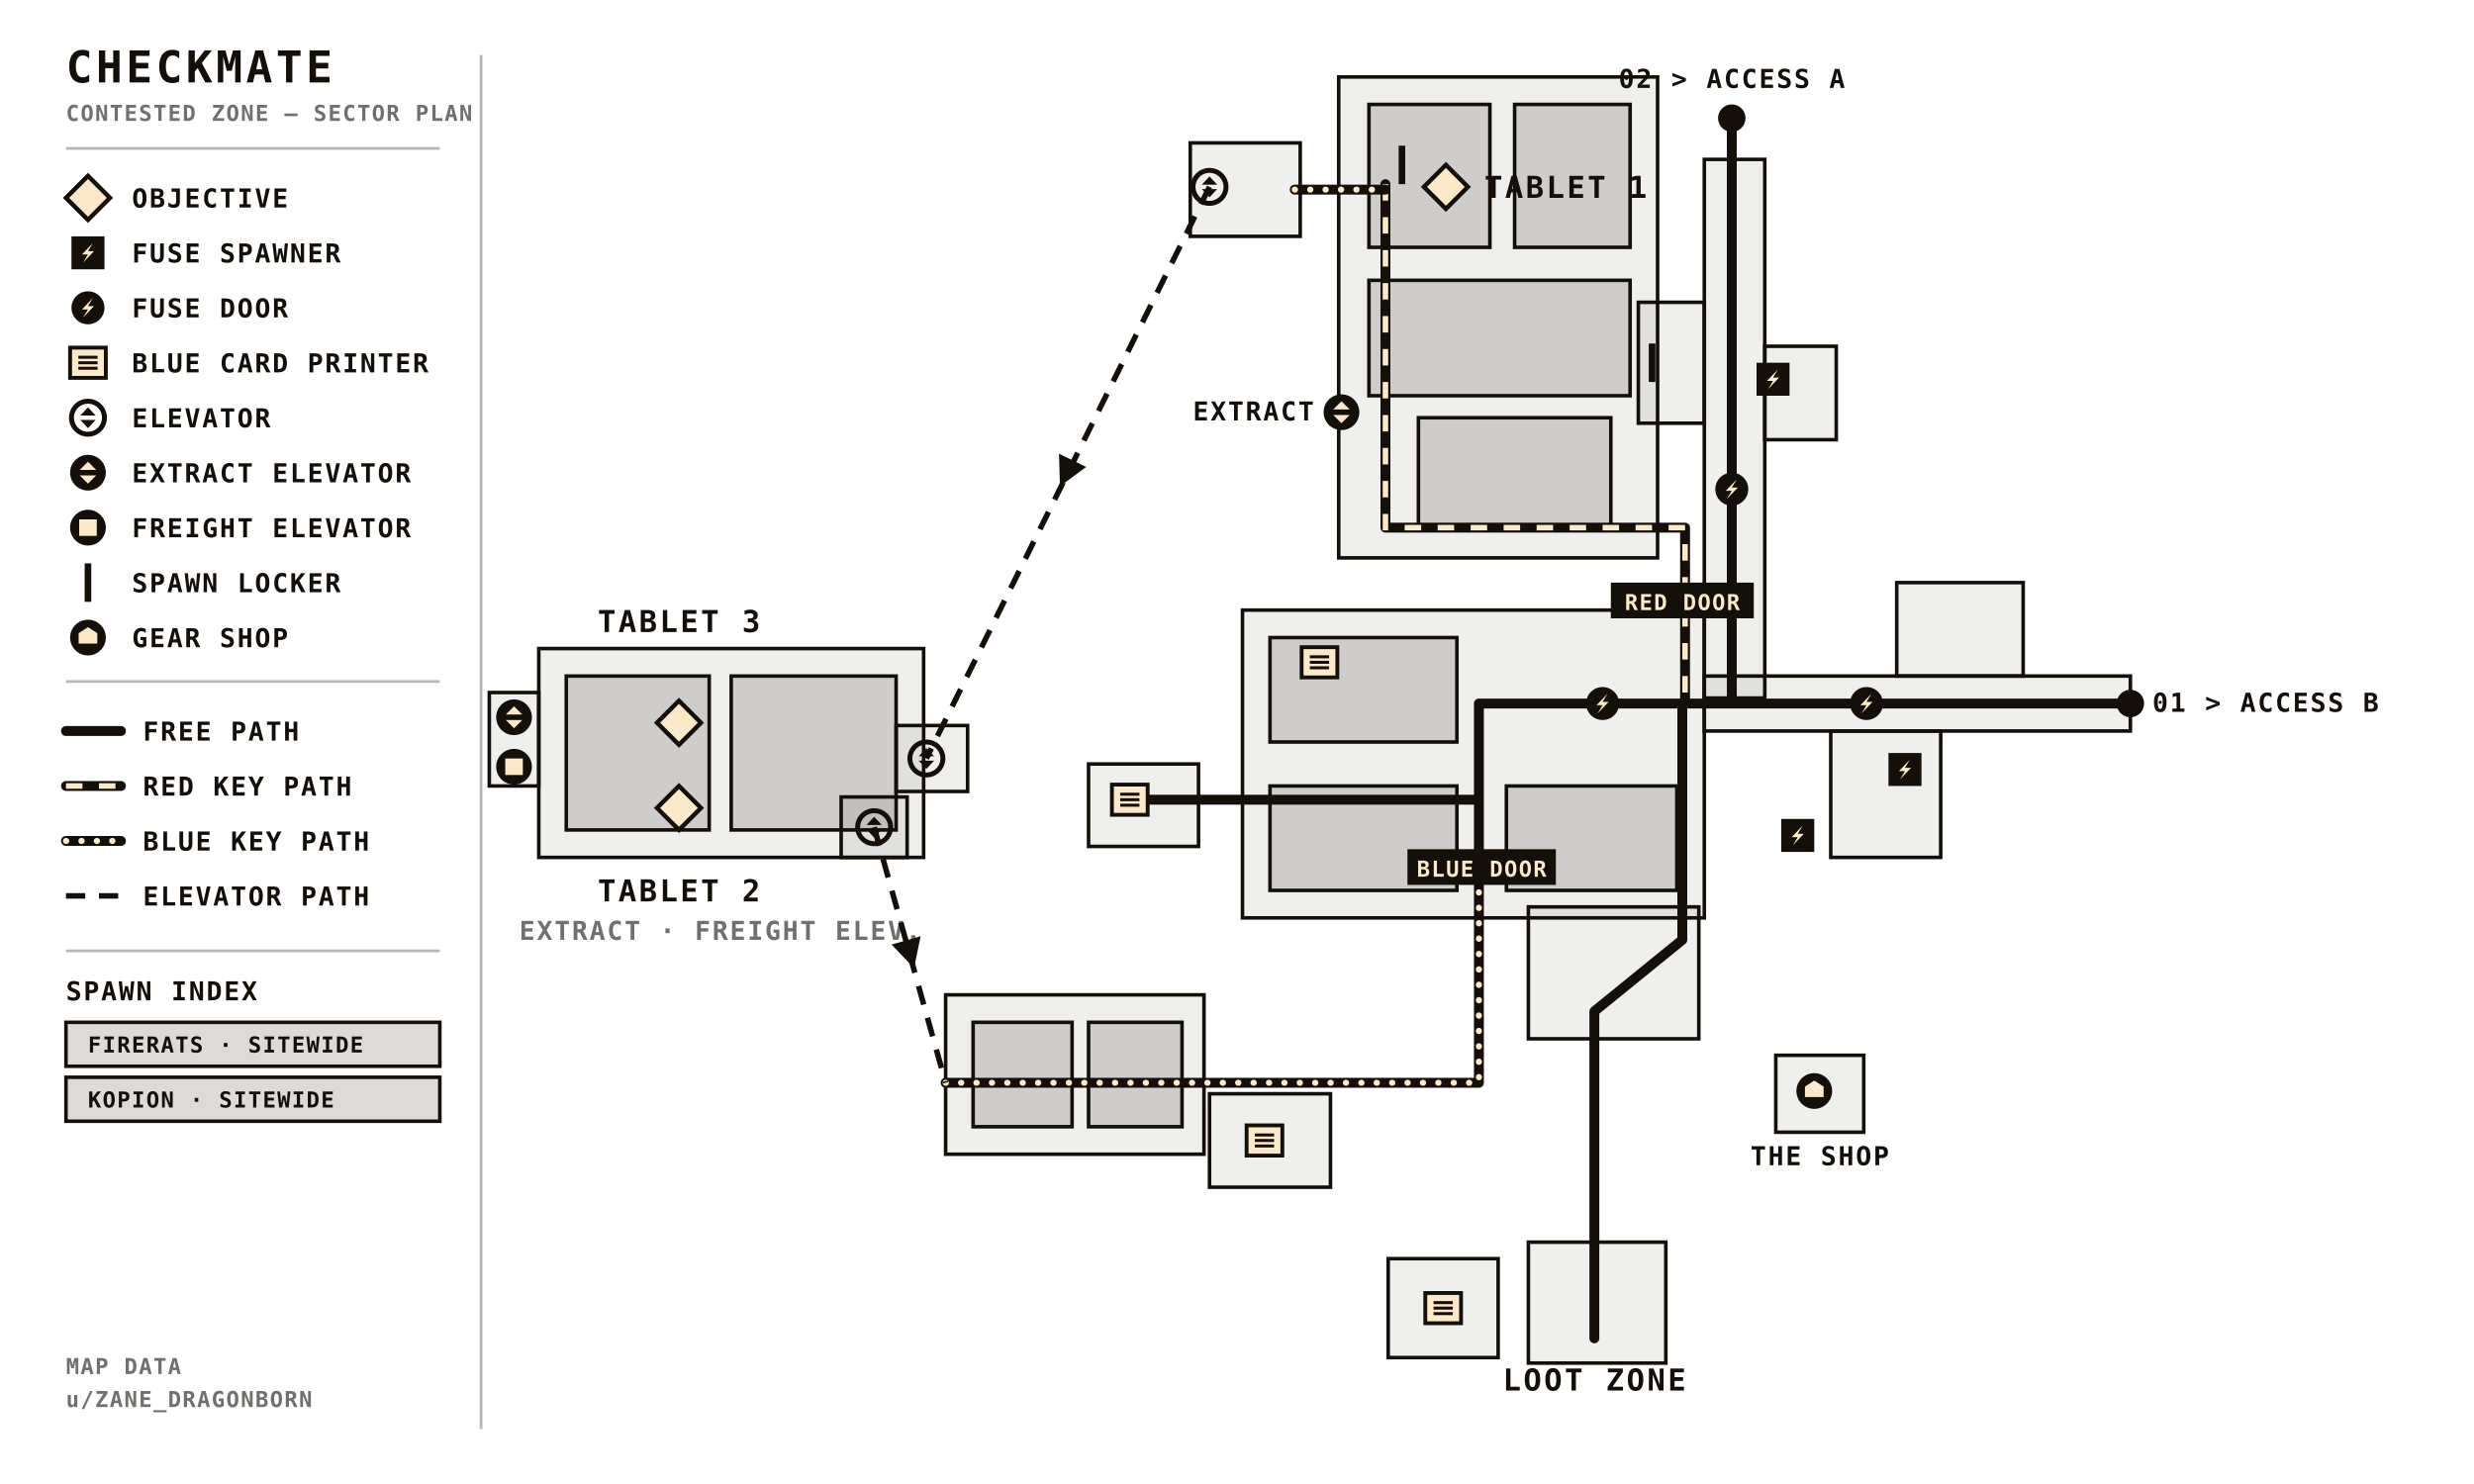
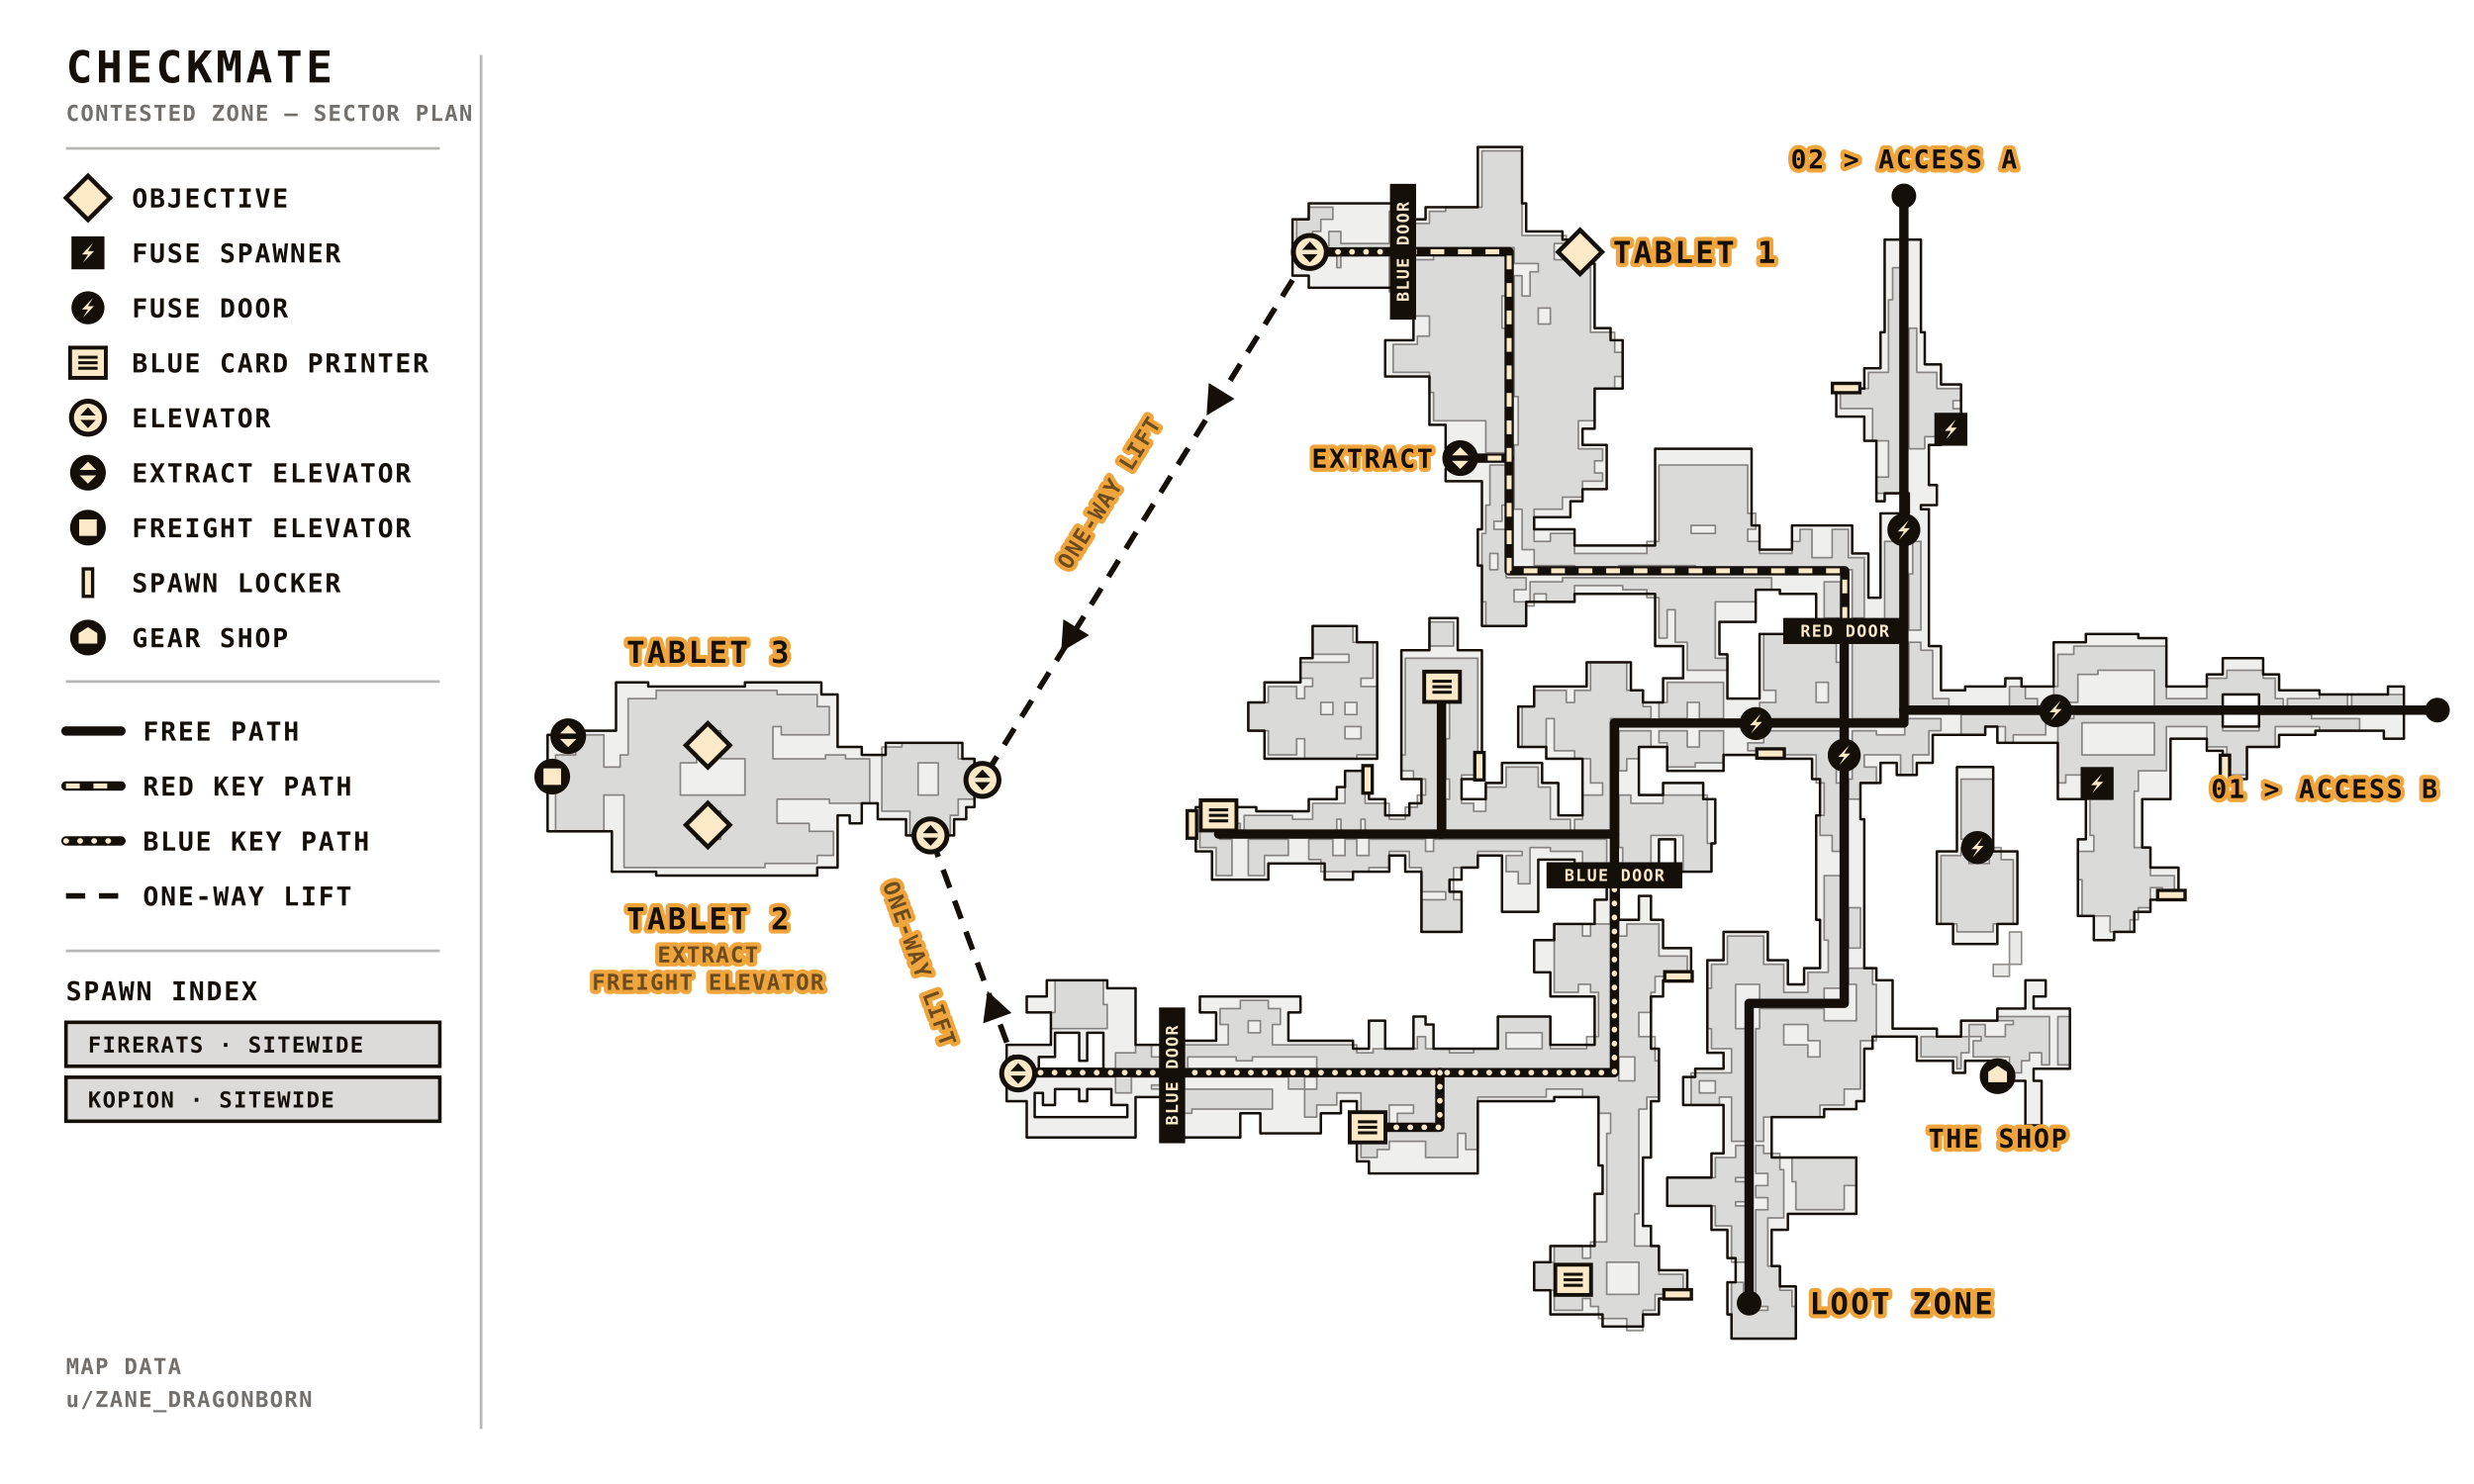
<svg xmlns="http://www.w3.org/2000/svg" viewBox="0 0 900 540" role="img" aria-labelledby="ttl">
  <style>
    text{font-family:ui-monospace,"JetBrains Mono",Menlo,Consolas,monospace;fill:#150F0A}
    .t-lg{font-size:16px;font-weight:700;letter-spacing:.08em}
    .t{font-size:11px;font-weight:700;letter-spacing:.08em}
    .t-sm{font-size:9.5px;font-weight:700;letter-spacing:.07em}
    .t-xs{font-size:8px;font-weight:700;letter-spacing:.06em}
+     .t-pl{font-size:6px;font-weight:700;letter-spacing:.08em}
    .dim{fill:rgba(21,15,10,.6)}
    .cream{fill:#FBE9C8}
-     .rm{fill:rgba(21,15,10,.07);stroke:#150F0A;stroke-width:1.3}
+     .env{fill:rgba(21,15,10,.07);stroke:#150F0A;stroke-width:.9;stroke-linejoin:round}
+     .rm{fill:rgba(21,15,10,.09);stroke:rgba(21,15,10,.45);stroke-width:.6;stroke-linejoin:round}
    .rm2{fill:rgba(21,15,10,.15);stroke:#150F0A;stroke-width:1.3}
    .hair{stroke:rgba(21,15,10,.3);stroke-width:1;fill:none}
-     .p{fill:none;stroke:#150F0A;stroke-width:3.6;stroke-linecap:round;stroke-linejoin:round}
-     .k-red{fill:none;stroke:#FBE9C8;stroke-width:2;stroke-dasharray:6 6}
-     .k-blue{fill:none;stroke:#FBE9C8;stroke-width:2.2;stroke-dasharray:.1 5.5;stroke-linecap:round}
+     .halo{paint-order:stroke;stroke:#EFA53C;stroke-width:3px;stroke-linejoin:round}
+     .p{fill:none;stroke:#150F0A;stroke-width:3.4;stroke-linecap:round;stroke-linejoin:round}
+     .k-red{fill:none;stroke:#FBE9C8;stroke-width:1.8;stroke-dasharray:5 5}
+     .k-blue{fill:none;stroke:#FBE9C8;stroke-width:2;stroke-dasharray:.1 5;stroke-linecap:round}
    .lift{fill:none;stroke:#150F0A;stroke-width:2;stroke-dasharray:7 5}
  </style>
  <defs>
    <g id="obj">
      <path d="M0,-8 8,0 0,8 -8,0Z" fill="#FBE9C8" stroke="#150F0A" stroke-width="1.6" />
    </g>
    <g id="bolt">
      <path d="M1.8,-3.6 -2.2,.6 0,.6 -1.8,3.6 2.2,-.6 0,-.6Z" fill="#FBE9C8" />
    </g>
    <g id="fdoor">
      <circle r="6" fill="#150F0A" />
      <use href="#bolt" />
    </g>
    <g id="fspawn">
      <rect x="-6" y="-6" width="12" height="12" fill="#150F0A" />
      <use href="#bolt" />
    </g>
    <g id="print">
      <rect x="-6.5" y="-5.5" width="13" height="11" fill="#FBE9C8" stroke="#150F0A" stroke-width="1.4" />
      <path d="M-3.5,-2h7M-3.5,0h7M-3.5,2h7" stroke="#150F0A" stroke-width="1.1" />
    </g>
    <g id="elev">
-       <circle r="6" fill="none" stroke="#150F0A" stroke-width="1.8" />
+       <circle r="6" fill="#FBE9C8" stroke="#150F0A" stroke-width="1.8" />
      <path d="M0,-3.8 2.8,-.8 -2.8,-.8Z M0,3.8 2.8,.8 -2.8,.8Z" fill="#150F0A" />
    </g>
    <g id="extr">
      <circle r="6.5" fill="#150F0A" />
      <path d="M0,-4 3,-1 -3,-1Z M0,4 3,1 -3,1Z" fill="#FBE9C8" />
    </g>
    <g id="frgt">
      <circle r="6.5" fill="#150F0A" />
      <rect x="-3.2" y="-3" width="6.4" height="6" fill="#FBE9C8" />
    </g>
    <g id="shop">
      <circle r="6.5" fill="#150F0A" />
      <path d="M-3.4,2.2v-3.8L0,-3.8 3.4,-1.6v3.8Z" fill="#FBE9C8" />
    </g>
    <g id="lock">
-       <rect x="-1.2" y="-7" width="2.4" height="14" fill="#150F0A" />
+       <rect x="-1.7" y="-5" width="3.4" height="10" fill="#FBE9C8" stroke="#150F0A" stroke-width="1.2" />
    </g>
    <g id="arrow">
      <path d="M-5,-5.5 5.5,0 -5,5.5Z" fill="#150F0A" />
    </g>
  </defs>
  <g>
    <text class="t-lg" x="24" y="30">CHECKMATE</text>
    <text class="t-xs dim" x="24" y="44">CONTESTED ZONE — SECTOR PLAN</text>
    <path class="hair" d="M24,54H160" />
    <use href="#obj" x="32" y="72" />
    <text class="t-sm" x="48" y="75.5">OBJECTIVE</text>
    <use href="#fspawn" x="32" y="92" />
    <text class="t-sm" x="48" y="95.5">FUSE SPAWNER</text>
    <use href="#fdoor" x="32" y="112" />
    <text class="t-sm" x="48" y="115.5">FUSE DOOR</text>
    <use href="#print" x="32" y="132" />
    <text class="t-sm" x="48" y="135.5">BLUE CARD PRINTER</text>
    <use href="#elev" x="32" y="152" />
    <text class="t-sm" x="48" y="155.5">ELEVATOR</text>
    <use href="#extr" x="32" y="172" />
    <text class="t-sm" x="48" y="175.5">EXTRACT ELEVATOR</text>
    <use href="#frgt" x="32" y="192" />
    <text class="t-sm" x="48" y="195.5">FREIGHT ELEVATOR</text>
    <use href="#lock" x="32" y="212" />
    <text class="t-sm" x="48" y="215.5">SPAWN LOCKER</text>
    <use href="#shop" x="32" y="232" />
    <text class="t-sm" x="48" y="235.5">GEAR SHOP</text>
    <path class="hair" d="M24,248H160" />
    <path class="p" d="M24,266H44" />
    <text class="t-sm" x="52" y="269.5">FREE PATH</text>
    <path class="p" d="M24,286H44" />
    <path class="k-red" d="M24,286H44" />
    <text class="t-sm" x="52" y="289.5">RED KEY PATH</text>
    <path class="p" d="M24,306H44" />
    <path class="k-blue" d="M24,306H44" />
    <text class="t-sm" x="52" y="309.5">BLUE KEY PATH</text>
    <path class="lift" d="M24,326H44" />
-     <text class="t-sm" x="52" y="329.5">ELEVATOR PATH</text>
+     <text class="t-sm" x="52" y="329.5">ONE-WAY LIFT</text>
    <path class="hair" d="M24,346H160" />
    <text class="t-sm" x="24" y="364">SPAWN INDEX</text>
    <rect class="rm2" x="24" y="372" width="136" height="16" />
    <text class="t-xs" x="32" y="383">FIRERATS · SITEWIDE</text>
    <rect class="rm2" x="24" y="392" width="136" height="16" />
    <text class="t-xs" x="32" y="403">KOPION · SITEWIDE</text>
    <text class="t-xs dim" x="24" y="500">MAP DATA</text>
    <text class="t-xs dim" x="24" y="512">u/ZANE_DRAGONBORN</text>
    <path class="hair" d="M175,20V520" />
  </g>
  <g>
-     <rect class="rm" x="487" y="28" width="116" height="175" />
-     <rect class="rm2" x="498" y="38" width="44" height="52" />
-     <rect class="rm2" x="551" y="38" width="42" height="52" />
-     <rect class="rm2" x="498" y="102" width="95" height="42" />
-     <rect class="rm2" x="516" y="152" width="70" height="41" />
-     <rect class="rm" x="433" y="52" width="40" height="34" />
-     <rect class="rm" x="196" y="236" width="140" height="76" />
-     <rect class="rm2" x="206" y="246" width="52" height="56" />
-     <rect class="rm2" x="266" y="246" width="60" height="56" />
-     <rect class="rm" x="178" y="252" width="18" height="34" />
-     <rect class="rm" x="326" y="264" width="26" height="24" />
-     <rect class="rm" x="306" y="290" width="24" height="22" />
-     <rect class="rm" x="344" y="362" width="94" height="58" />
-     <rect class="rm2" x="354" y="372" width="36" height="38" />
-     <rect class="rm2" x="396" y="372" width="34" height="38" />
-     <rect class="rm" x="440" y="398" width="44" height="34" />
-     <rect class="rm" x="452" y="222" width="168" height="112" />
-     <rect class="rm2" x="462" y="232" width="68" height="38" />
-     <rect class="rm2" x="462" y="286" width="68" height="38" />
-     <rect class="rm2" x="548" y="286" width="62" height="38" />
-     <rect class="rm" x="396" y="278" width="40" height="30" />
-     <rect class="rm" x="620" y="58" width="22" height="196" />
-     <rect class="rm" x="596" y="110" width="24" height="44" />
-     <rect class="rm" x="642" y="126" width="26" height="34" />
-     <rect class="rm" x="620" y="246" width="155" height="20" />
-     <rect class="rm" x="666" y="266" width="40" height="46" />
-     <rect class="rm" x="690" y="212" width="46" height="34" />
-     <rect class="rm" x="556" y="330" width="62" height="48" />
-     <rect class="rm" x="505" y="458" width="40" height="36" />
-     <rect class="rm" x="556" y="452" width="50" height="44" />
-     <rect class="rm" x="646" y="384" width="32" height="28" />
-     <path class="p" d="M538,315V256H775 M630,43V256 M411,291H538 M612,256V342L580,368V487" />
-     <circle cx="630" cy="43" r="5" fill="#150F0A" />
-     <circle cx="775" cy="256" r="5" fill="#150F0A" />
-     <path class="p" d="M504,67V192H613V254" />
-     <path class="k-red" d="M504,67V192H613V254" />
-     <path class="p" d="M344,394H538V315 M471,69H504" />
-     <path class="k-blue" d="M344,394H538V315 M471,69H504" />
-     <path class="lift" d="M440,68 337,276 M318,301 344,394" />
-     <use href="#arrow" transform="translate(388,172) rotate(116)" />
-     <use href="#arrow" transform="translate(331,347) rotate(74)" />
-     <rect x="586" y="212" width="52" height="13" fill="#150F0A" />
-     <text class="t-xs cream" x="612" y="222" text-anchor="middle">RED DOOR</text>
-     <rect x="512" y="309" width="54" height="13" fill="#150F0A" />
-     <text class="t-xs cream" x="539" y="319" text-anchor="middle">BLUE DOOR</text>
-     <use href="#obj" x="526" y="68" />
-     <text class="t" x="540" y="72">TABLET 1</text>
-     <use href="#obj" x="247" y="263" />
-     <text class="t" x="247" y="230" text-anchor="middle">TABLET 3</text>
-     <use href="#obj" x="247" y="294" />
-     <text class="t" x="247" y="328" text-anchor="middle">TABLET 2</text>
-     <text class="t-sm dim" x="262" y="342" text-anchor="middle">EXTRACT · FREIGHT ELEV.</text>
-     <use href="#extr" x="488" y="150" />
-     <text class="t-sm" x="478" y="153" text-anchor="end">EXTRACT</text>
-     <use href="#extr" x="187" y="261" />
-     <use href="#frgt" x="187" y="279" />
-     <use href="#elev" x="440" y="68" />
-     <use href="#elev" x="337" y="276" />
-     <use href="#elev" x="318" y="301" />
-     <use href="#print" x="480" y="241" />
-     <use href="#print" x="411" y="291" />
-     <use href="#print" x="460" y="415" />
-     <use href="#print" x="525" y="476" />
-     <use href="#fdoor" x="583" y="256" />
-     <use href="#fdoor" x="679" y="256" />
-     <use href="#fdoor" x="630" y="178" />
-     <use href="#fspawn" x="645" y="138" />
-     <use href="#fspawn" x="693" y="280" />
-     <use href="#fspawn" x="654" y="304" />
-     <use href="#shop" x="660" y="397" />
-     <use href="#lock" x="510" y="60" />
-     <use href="#lock" x="601" y="132" />
-     <text class="t-sm" x="630" y="32" text-anchor="middle">02 &gt; ACCESS A</text>
-     <text class="t-sm" x="783" y="259">01 &gt; ACCESS B</text>
-     <text class="t" x="580" y="506" text-anchor="middle">LOOT ZONE</text>
-     <text class="t-sm" x="662" y="424" text-anchor="middle">THE SHOP</text>
+     <path class="env" fill-rule="evenodd" d="M553.7,53.5V74H555.2V84.2H568.4V87.2H571.3V95.9H580.1V119.4H585.9V123.8H590.3V141.4H580.1V156H575.7V161.9H584.5V178H575.7V182.4H571.3V188.2H558.1V192.6H572.8V198.5H602.1V163.3H637.2V191.2H640.1V200H651.9V191.2H673.8V201.4H679.7V217.5H684.1V186.8H694.4V179.5H685.6V182.4H682.6V160.4H678.2V151.6H668V141.4H678.2V134H684.1V120.9H685.6V87.2H698.8V120.9H700.2V132.6H706.1V139.9H713.4V153.1H706.1V161.9H701.7V176.5H704.6V183.8H698.8V185.3H701.7V235.1H706.1V251.2H714.9V249.8H729.5V246.8H735.4V249.8H747.1V233.7H758.8V230.7H777.9V232.2H788.1V249.8H802.8V245.4H808.6V239.5H823.3V245.4H829.1V251.2H843.8V252.7H868.7V249.8H874.5V268.8H867.2V265.9H842.3V267.4H829.1V271.8H817.4V283.5H808.6V273.2H802.8V268.8H789.6V290.8H779.3V308.4H782.3V315.7H792.5V327.4H782.3V331.8H776.4V339.1H769.1V342.1H761.7V333.3H755.9V305.4H758.8V290.8H748.6V270.3H726.6V264.4H722.2V267.4H703.1V277.6H697.3V282H690V277.6H684.1V284.9H676.8V298.1H678.2V352.3H682.6V356.7H688.5V374.3H704.6V377.2H713.4V371.4H726.6V367H736.8V356.7H744.2V362.6H739.8V367H753V388.9H739.8V393.3H742.7V409.5H736.8V393.3H729.5V386H714.9V390.4H710.5V386H697.3V377.2H681.2V381.6H678.2V400.7H675.3V403.6H663.6V406.5H644.5V421.2H675.3V441.7H650.4V447.5H644.5V460.7H647.5V468.1H653.3V487.1H629.9V478.3H628.4V466.6H631.4V457.8H628.4V447.5H622.6V438.8H606.5V428.5H622.6V419.7H627V402.1H612.3V391.9H616.7V388.9H627V383.1H621.1V349.4H627V339.1H643.1V349.4H650.4V358.2H656.3V352.3H662.1V334.7H660.7V296.7H662.1V283.5H659.2V276.1H641.6V274.7H627V280.5H606.5V271.8H596.2V289.3H605V284.9H619.6V290.8H624V306.9H622.6V317.2H609.4V305.4H603.5V321.6H588.9V334.7H596.2V326H600.6V334.7H605V345H615.2V356.7H605V362.6H600.6V381.6H603.5V400.7H600.6V421.2H597.7V446.1H600.6V453.4H603.5V462.2H613.8V472.5H603.5V478.3H597.7V482.7H583V478.3H564V469.5H558.1V459.3H564V453.4H580.1V434.4H583V424.1H581.5V399.2H565.4V400.7H537.6V427H498V422.6H493.6V400.7H487.8V405.1H480.5V412.4H458.5V405.1H451.2V413.9H429.2V406.5H423.3V399.2H413.1V413.9H373.5V400.7H366.2V394.8H373.5V387.5H366.2V380.2H382.3V368.4H373.5V362.6H380.8V356.7H402.8V359.6H413.1V380.2H424.8V378.7H442.4V368.4H436.5V362.6H473.1V368.4H468.7V378.7H492.2V381.6H498V371.4H503.9V381.6H514.2V369.9H518.6V372.8H521.5V381.6H544.9V369.9H564V380.2H580.1V362.6H564V353.8H558.1V342.1H565.4V336.2H580.1V327.4H584.5V321.6H572.8V312.8H559.6V331.8H546.4V311.3H537.6V315.7H531.7V320.1H527.3V324.5H531.7V339.1H517.1V317.2H511.2V311.3H505.4V317.2H492.2V320.1H481.9V314.2H461.4V320.1H440.9V309.8H435V293.7H457V295.2H476.1V290.8H486.3V286.4H489.3V280.5H498V290.8H503.9V296.7H512.7V292.3H517.1V283.5H509.8V236.6H520V224.9H530.3V236.6H539.1V283.5H531.7V290.8H540.5V284.9H546.4V277.6H561V284.9H566.9V296.7H575.7V276.1H562.5V271.8H552.3V257.1H558.1V249.8H577.2V241H593.3V251.2H597.7V255.6H605V246.8H612.3V235.1H602.1V216.1H572.8V219H555.2V227.8H539.1V205.8H537.6V192.6H539.1V175.1H525.9V170.7H534.7V163.3H525.9V154.6H520V137H503.9V123.8H514.2V104.7H476.1V100.3H470.2V79.8H476.1V74H506.8V76.9H514.2V79.8H518.6V75.4H537.6V53.5ZM638.7,214.6V226.3H625.5V238.1H628.4V254.2H640.1V230.7H657.7V232.2H685.6V226.3H660.7V216.1H647.5V214.6ZM477.5,227.8H493.6V233.7H501V276.1H460V265.9H454.1V255.6H460V248.3H473.1V239.5H477.5ZM235.8,248.3V249.8H271V248.3H298.8V252.7H304.7V271.8H313.5V274.7H322.2V270.3H350.1V276.1H354.5V293.7H351.5V298.1H347.1V304H341.3V301H334V304H329.6V298.1H319.3V292.3H313.5V299.6H309.1V296.7H304.7V315.7H297.3V318.6H238.7V317.2H222.6V302.5H199.2V287.9H203.6V279.1H199.2V267.4H203.6V271.8H209.4V265.9H224.1V248.3ZM808.6,252.7V264.4H821.8V252.7ZM725.1,279.1V309.8H733.9V336.2H726.6V343.5H710.5V336.2H704.6V309.8H711.9V279.1ZM383.8,375.8V384.6H377.9V388.9H401.4V375.8H395.5V386H392.6V375.8ZM376.4,397.7V406.5H410.1V402.1H404.3V396.3H395.5V400.7H392.6V396.3H383.8V402.1H379.4V397.7Z" />
+     <path class="rm" fill-rule="evenodd" d="M539.1,54.9H553.7V85.7H569.8V88.6H565.4V94.5H572.8V97.4H578.6V120.9H587.4V128.2H590.3V137H587.4V141.4H580.1V153.1H574.2V163.3H583V167.7H580.1V172.1H583V175.1H575.7V180.9H568.4V185.3H558.1V197H564V194.1H572.8V201.4H599.1V197H603.5V169.2H635.8V186.8H638.7V192.6H635.8V197H640.1V201.4H651.9V197H654.8V192.6H659.2V202.9H666.5V192.6H672.4V202.9H678.2V224.9H673.8V207.3H616.7V205.8H588.9V207.3H572.8V205.8H558.1V200H553.7V185.3H550.8V161.9H552.3V144.3H550.8V100.3H553.7V107.7H556.6V98.9H559.6V95.9H550.8V90.1H514.2V94.5H521.5V93H547.9V107.7H546.4V119.4H547.9V164.8H540.5V153.1H521.5V142.8H520V135.5H506.8V125.3H515.6V122.3H520V115H512.7V106.2H505.4V93H487.8V97.4H486.3V93H483.4V84.2H487.8V88.6H505.4V76.9H514.2V81.3H520V76.9H525.9V75.4H539.1ZM476.1,75.4H484.9V79.8H480.5V84.2H477.5V88.6H471.7V79.8H476.1ZM691.4,97.4V179.5H682.6V173.6H687V160.4H681.2V148.7H669.5V141.4H679.7V135.5H687V109.1H688.5V97.4ZM559.6,112.1V117.9H564V112.1ZM694.4,119.4H697.3V135.5H704.6V141.4H713.4V145.8H710.5V148.7H713.4V153.1H704.6V158.9H700.2V163.3H694.4ZM542,169.2H547.9V183.8H546.4V189.7H543.5V192.6H547.9V210.2H555.2V214.6H550.8V219H556.6V211.7H568.4V210.2H644.5V214.6H638.7V219H624V239.5H628.4V243.9H613.8V233.7H609.4V221.9H606.5V232.2H603.5V217.5H599.1V214.6H590.3V213.1H572.8V219H562.5V216.1H558.1V220.5H555.2V227.8H540.5V219H539.1V194.1H540.5V183.8H542ZM615.2,191.2V194.1H624V191.2ZM691.4,197V261.5H673.8V233.7H685.6V197ZM698.8,197V229.3H694.4V208.8H695.8V197ZM542,201.4V207.3H544.9V201.4ZM669.5,211.7V224.9H663.6V211.7ZM520,226.3H528.8V235.1H520ZM477.5,227.8H492.2V233.7H499.5V246.8H495.1V249.8H501V274.7H493.6V276.1H474.6V268.8H471.7V274.7H461.4V265.9H454.1V255.6H461.4V249.8H471.7V254.2H474.6V249.8H477.5V246.8H473.1V241H490.7V238.1H477.5ZM656.3,230.7V232.2H668V241H669.5V261.5H640.1V255.6H646V251.2H641.6V230.7ZM694.4,233.7H698.8V236.6H703.1V254.2H709V257.1H694.4ZM754.4,235.1H788.1V254.2H802.8V246.8H810.1V243.9H823.3V246.8H827.7V254.2H830.6V257.1H821.8V252.7H808.6V257.1H783.7V243.9H763.2V245.4H755.9V255.6H747.1V249.8H748.6V238.1H754.4ZM537.6,239.5V282H531.7V292.3H536.1V295.2H540.5V286.4H547.9V279.1H559.6V286.4H564V298.1H571.3V302.5H525.9V290.8H527.3V283.5H525.9V268.8H527.3V254.2H523V302.5H496.6V298.1H495.1V302.5H487.8V298.1H486.3V302.5H452.6V296.7H470.2V298.1H477.5V292.3H489.3V280.5H496.6V292.3H505.4V298.1H511.2V293.7H515.6V289.3H518.6V283.5H514.2V280.5H509.8V274.7H511.2V239.5ZM578.6,241H591.8V251.2H597.7V257.1H600.6V261.5H585.9V302.5H572.8V298.1H575.7V289.3H583V284.9H578.6V276.1H572.8V273.2H565.4V261.5H562.5V271.8H553.7V257.1H558.1V251.2H569.8V255.6H572.8V251.2H578.6ZM660.7,248.3V255.6H665.1V248.3ZM606.5,248.3H627V261.5H618.2V255.6H613.8V261.5H603.5V255.6H606.5ZM736.8,249.8V254.2H741.2V257.1H731V249.8ZM238.7,251.2H282.7V252.7H297.3V257.1H301.7V267.4H284.2V264.4H281.2V276.1H300.3V274.7H307.6V276.1H316.4V292.3H301.7V290.8H282.7V299.6H294.4V302.5H303.2V311.3H297.3V314.2H278.3V315.7H227V289.3H219.7V302.5H202.1V286.4H205V280.5H202.1V274.7H209.4V267.4H219.7V279.1H225.6V274.7H228.5V254.2H238.7ZM874.5,252.7V257.1H855.5V252.7ZM480.5,255.6V260H484.9V255.6ZM489.3,255.6V260H493.6V255.6ZM843.8,252.7H854V257.1H832.1V254.2H843.8ZM706.1,261.5V265.9H701.7V274.7H695.8V282H691.4V274.7H678.2V279.1H682.6V284.9H676.8V290.8H672.4V283.5H673.8V265.9H682.6V267.4H692.9V261.5ZM744.2,260V267.4H732.4V270.3H729.5V264.4H722.2V267.4H713.4V260ZM754.4,260H808.6V265.9H821.8V260H840.9V261.5H858.4V265.9H843.8V264.4H827.7V271.8H817.4V282H810.1V271.8H802.8V264.4H788.1V280.5H777.9V287.9H776.4V308.4H782.3V318.6H791V326H786.6V323H782.3V330.3H777.9V334.7H774.9V339.1H767.6V333.3H757.4V320.1H755.9V309.8H761.7V304H760.3V289.3H767.6V282H751.5V284.9H748.6V261.5H754.4ZM757.4,263V274.7H783.7V263ZM489.3,264.4V268.8H495.1V264.4ZM253.4,265.9V277.6H247.5V289.3H271V276.1H262.2V265.9ZM600.6,265.9V271.8H596.2V276.1H591.8V280.5H588.9V265.9ZM603.5,265.9H613.8V271.8H618.2V265.9H627V277.6H616.7V279.1H606.5V270.3H603.5ZM641.6,265.9H669.5V271.8H668V284.9H669.5V309.8H666.5V304H662.1V296.7H663.6V284.9H660.7V274.7H646V273.2H635.8V270.3H641.6ZM328.1,270.3H348.6V276.1H354.5V290.8H348.6V296.7H345.7V304H341.3V301H334V304H331V295.2H320.8V271.8H328.1ZM334,277.6V289.3H341.3V277.6ZM725.1,283.5V305.4H713.4V283.5ZM593.3,289.3V292.3H605V289.3H621.1V306.9H622.6V317.2H612.3V304H600.6V321.6H588.9V340.6H591.8V336.2H603.5V347.9H613.8V355.3H602.1V361.1H600.6V368.4H596.2V377.2H602.1V386H603.5V399.2H599.1V403.6H596.2V441.7H594.7V453.4H603.5V463.7H612.3V471H602.1V476.8H597.7V484.2H591.8V479.8H581.5V475.4H578.6V472.5H575.7V476.8H565.4V469.5H558.1V459.3H565.4V453.4H575.7V457.8H578.6V451.9H584.5V412.4H585.9V405.1H581.5V399.2H575.7V396.3H562.5V399.2H537.6V418.3H533.2V412.4H530.3V421.2H518.6V415.3H505.4V418.3H501V421.2H495.1V397.7H486.3V402.1H479V406.5H474.6V396.3H479V391.9H474.6V396.3H468.7V391.9H430.7V396.3H462.9V403.6H433.6V405.1H423.3V396.3H418.9V394.8H421.9V391.9H411.6V397.7H405.8V391.9H375V388.9H405.8V383.1H413.1V380.2H418.9V384.6H423.3V377.2H430.7V380.2H446.8V372.8H443.8V367H451.2V364H461.4V367H465.8V372.8H462.9V380.2H493.6V383.1H499.5V381.6H515.6V377.2H518.6V381.6H527.3V383.1H536.1V381.6H544.9V369.9H564V381.6H577.2V377.2H581.5V361.1H578.6V358.2H574.2V361.1H565.4V336.2H575.7V340.6H578.6V336.2H585.9V321.6H572.8V314.2H575.7V309.8H564V308.4H556.6V321.6H552.3V317.2H547.9V311.3H553.7V309.8H537.6V315.7H528.8V327.4H531.7V339.1H517.1V327.4H525.9V324.5H517.1V315.7H512.7V309.8H505.4V315.7H498V317.2H480.5V312.8H476.1V305.4H484.9V311.3H489.3V305.4H493.6V311.3H498V305.4H518.6V309.8H521.5V305.4H584.5V314.2H590.3V308.4H588.9V289.3ZM253.4,295.2V305.4H262.2V295.2ZM440.9,293.7H448.2V299.6H451.2V302.5H443.8V305.4H448.2V318.6H442.4V308.4H436.5V296.7H440.9ZM454.1,305.4H468.7V311.3H460V318.6H454.1ZM713.4,308.4H716.3V314.2H723.7V308.4H728V312.8H732.4V336.2H725.1V339.1H711.9V336.2H706.1V311.3H713.4ZM669.5,318.6V359.6H663.6V364H640.1V358.2H631.4V374.3H635.8V415.3H629.9V399.2H625.5V402.1H615.2V390.4H629.9V381.6H622.6V374.3H621.1V359.6H622.6V350.9H628.4V340.6H641.6V350.9H648.9V361.1H657.7V353.8H665.1V342.1H663.6V318.6ZM672.4,330.3H676.8V345H672.4ZM731,339.1H735.4V350.9H731V355.3H725.1V350.9H731ZM681.2,352.3V358.2H682.6V378.7H676.8V396.3H670.9V402.1H662.1V406.5H641.6V415.3H638.7V374.3H640.1V367H663.6V371.4H675.3V358.2H672.4V352.3ZM401.4,356.7V365.5H402.8V374.3H382.3V368.4H383.8V356.7ZM454.1,371.4V375.8H458.5V371.4ZM726.6,369.9H745.6V387.5H742.7V383.1H738.3V386H735.4V390.4H731V384.6H717.8V378.7H720.7V377.2H716.3V372.8H722.2V377.2H729.5V372.8H732.4V371.4H726.6ZM748.6,369.9H753V387.5H748.6ZM648.9,372.8V380.2H657.7V384.6H662.1V378.7H657.7V372.8ZM547.9,375.8V381.6H561V375.8ZM698.8,377.2H716.3V383.1H713.4V388.9H711.9V384.6H698.8ZM432.1,384.6V388.9H479V384.6H455.6V386H449.7V384.6ZM588.9,384.6V393.3H594.7V384.6ZM618.2,393.3V397.7H624V393.3ZM505.4,402.1V409.5H508.3V405.1H514.2V402.1ZM631.4,416.8H635.8V428.5H631.4V430H635.8V437.3H631.4V438.8H635.8V459.3H629.9V446.1H624V438.8H606.5V428.5H624V421.2H631.4ZM638.7,416.8H641.6V419.7H647.5V425.6H648.9V443.2H643.1V460.7H647.5V469.5H651.9V475.4H653.3V487.1H629.9V466.6H634.3V476.8H643.1V475.4H638.7V440.2H643.1V435.8H638.7V431.4H643.1V427H638.7ZM651.9,421.2H675.3V431.4H670.9V440.2H653.3V430H651.9ZM584.5,459.3V471H596.2V459.3Z" />
+     <path class="lift" d="M476.5,91.7 357.4,283.8" />
+     <path class="lift" d="M370.4,390.6 338.5,304" />
+     <use href="#arrow" transform="translate(441.8,146.5) rotate(121.6)" />
+     <use href="#arrow" transform="translate(388.9,232.5) rotate(121.6)" />
+     <use href="#arrow" transform="translate(361.1,365.8) rotate(-110)" />
+     <path class="p" d="M886.7,258.4 692.6,258.4" />
+     <path class="p" d="M692.6,71.3 692.6,263.1 587.3,263.1 587.3,318.5" />
+     <path class="p" d="M443.3,303.5 587.3,303.5" />
+     <path class="p" d="M524.4,249.9 524.4,303.5" />
+     <path class="p" d="M670.9,229.6 670.9,365.1 636.3,365.1 636.3,474.2" />
+     <circle cx="692.6" cy="71.3" r="4.5" fill="#150F0A" />
+     <circle cx="886.7" cy="258.4" r="4.5" fill="#150F0A" />
+     <circle cx="636.3" cy="474.2" r="4.5" fill="#150F0A" />
+     <path class="p" d="M510.4,91.6 549,91.6 549,207.7 671.1,207.7 671.1,229.6" />
+     <path class="p" d="M531.2,166.7 549,166.7" />
+     <path class="k-red" d="M510.4,91.6 549,91.6 549,207.7 671.1,207.7 671.1,229.6" />
+     <path class="k-red" d="M531.2,166.7 549,166.7" />
+     <path class="p" d="M476.5,91.7 510.4,91.6" />
+     <path class="p" d="M587.3,318.5 587.3,390.3 370.4,390.3" />
+     <path class="p" d="M523.8,390.3 523.8,410.2 497.5,410.2" />
+     <path class="k-blue" d="M476.5,91.7 510.4,91.6" />
+     <path class="k-blue" d="M587.3,318.5 587.3,390.3 370.4,390.3" />
+     <path class="k-blue" d="M523.8,390.3 523.8,410.2 497.5,410.2" />
+     <g transform="translate(510.4,91.6) rotate(-90)">
+       <rect x="-24.7" y="-4.75" width="49.4" height="9.5" fill="#150F0A" />
+       <text class="t-pl cream" y="2.1" text-anchor="middle">BLUE DOOR</text>
+     </g>
+     <g transform="translate(426.4,391.3) rotate(-90)">
+       <rect x="-24.7" y="-4.75" width="49.4" height="9.5" fill="#150F0A" />
+       <text class="t-pl cream" y="2.1" text-anchor="middle">BLUE DOOR</text>
+     </g>
+     <g transform="translate(587.3,318.5)">
+       <rect x="-24.7" y="-4.75" width="49.4" height="9.5" fill="#150F0A" />
+       <text class="t-pl cream" y="2.1" text-anchor="middle">BLUE DOOR</text>
+     </g>
+     <g transform="translate(671.1,229.6)">
+       <rect x="-22.4" y="-4.75" width="44.8" height="9.5" fill="#150F0A" />
+       <text class="t-pl cream" y="2.1" text-anchor="middle">RED DOOR</text>
+     </g>
+     <use href="#obj" x="574.8" y="91.7" />
+     <use href="#obj" x="257.5" y="271.2" />
+     <use href="#obj" x="257.5" y="300.2" />
+     <use href="#elev" x="476.5" y="91.7" />
+     <use href="#elev" x="357.4" y="283.8" />
+     <use href="#elev" x="338.5" y="304" />
+     <use href="#elev" x="370.4" y="390.6" />
+     <use href="#extr" x="531.2" y="166.7" />
+     <use href="#extr" x="206.7" y="267.9" />
+     <use href="#frgt" x="200.9" y="282.6" />
+     <use href="#print" x="524.6" y="249.9" />
+     <use href="#print" x="443.3" y="296.7" />
+     <use href="#print" x="497.5" y="410.2" />
+     <use href="#print" x="572.3" y="465.7" />
+     <use href="#fdoor" x="692.6" y="192.8" />
+     <use href="#fdoor" x="638.8" y="263.3" />
+     <use href="#fdoor" x="670.9" y="274.8" />
+     <use href="#fdoor" x="747.8" y="258.6" />
+     <use href="#fdoor" x="719.4" y="308.4" />
+     <use href="#fspawn" x="709.7" y="156.2" />
+     <use href="#fspawn" x="762.9" y="285.1" />
+     <use href="#shop" x="726.7" y="391.6" />
+     <use href="#lock" transform="translate(671.6,141.2) rotate(90)" />
+     <use href="#lock" transform="translate(644.1,274.2) rotate(90)" />
+     <use href="#lock" x="538.2" y="278.8" />
+     <use href="#lock" x="809.4" y="279.8" />
+     <use href="#lock" x="497.5" y="283.6" />
+     <use href="#lock" x="433.6" y="300" />
+     <use href="#lock" transform="translate(789.9,325.7) rotate(90)" />
+     <use href="#lock" transform="translate(610.6,355.3) rotate(90)" />
+     <use href="#lock" transform="translate(610.3,471) rotate(90)" />
+     <text class="t halo" x="586.8" y="95.7">TABLET 1</text>
+     <text class="t halo" x="257.5" y="241.2" text-anchor="middle">TABLET 3</text>
+     <text class="t halo" x="257.5" y="338.2" text-anchor="middle">TABLET 2</text>
+     <text class="t-xs dim halo" x="257.5" y="350.2" text-anchor="middle">EXTRACT</text>
+     <text class="t-xs dim halo" x="257.5" y="360.2" text-anchor="middle">FREIGHT ELEVATOR</text>
+     <text class="t-sm halo" x="521.2" y="170.2" text-anchor="end">EXTRACT</text>
+     <text class="t-xs dim halo" transform="translate(405.8,180.9) rotate(-58)" text-anchor="middle">ONE-WAY LIFT</text>
+     <text class="t-xs dim halo" transform="translate(331.8,351.6) rotate(70)" text-anchor="middle">ONE-WAY LIFT</text>
+     <text class="t-sm halo" x="692.6" y="61.3" text-anchor="middle">02 &gt; ACCESS A</text>
+     <text class="t-sm halo" x="886.7" y="290.4" text-anchor="end">01 &gt; ACCESS B</text>
+     <text class="t halo" x="658.3" y="478.2">LOOT ZONE</text>
+     <text class="t-sm halo" x="726.7" y="417.6" text-anchor="middle">THE SHOP</text>
  </g>
</svg>
